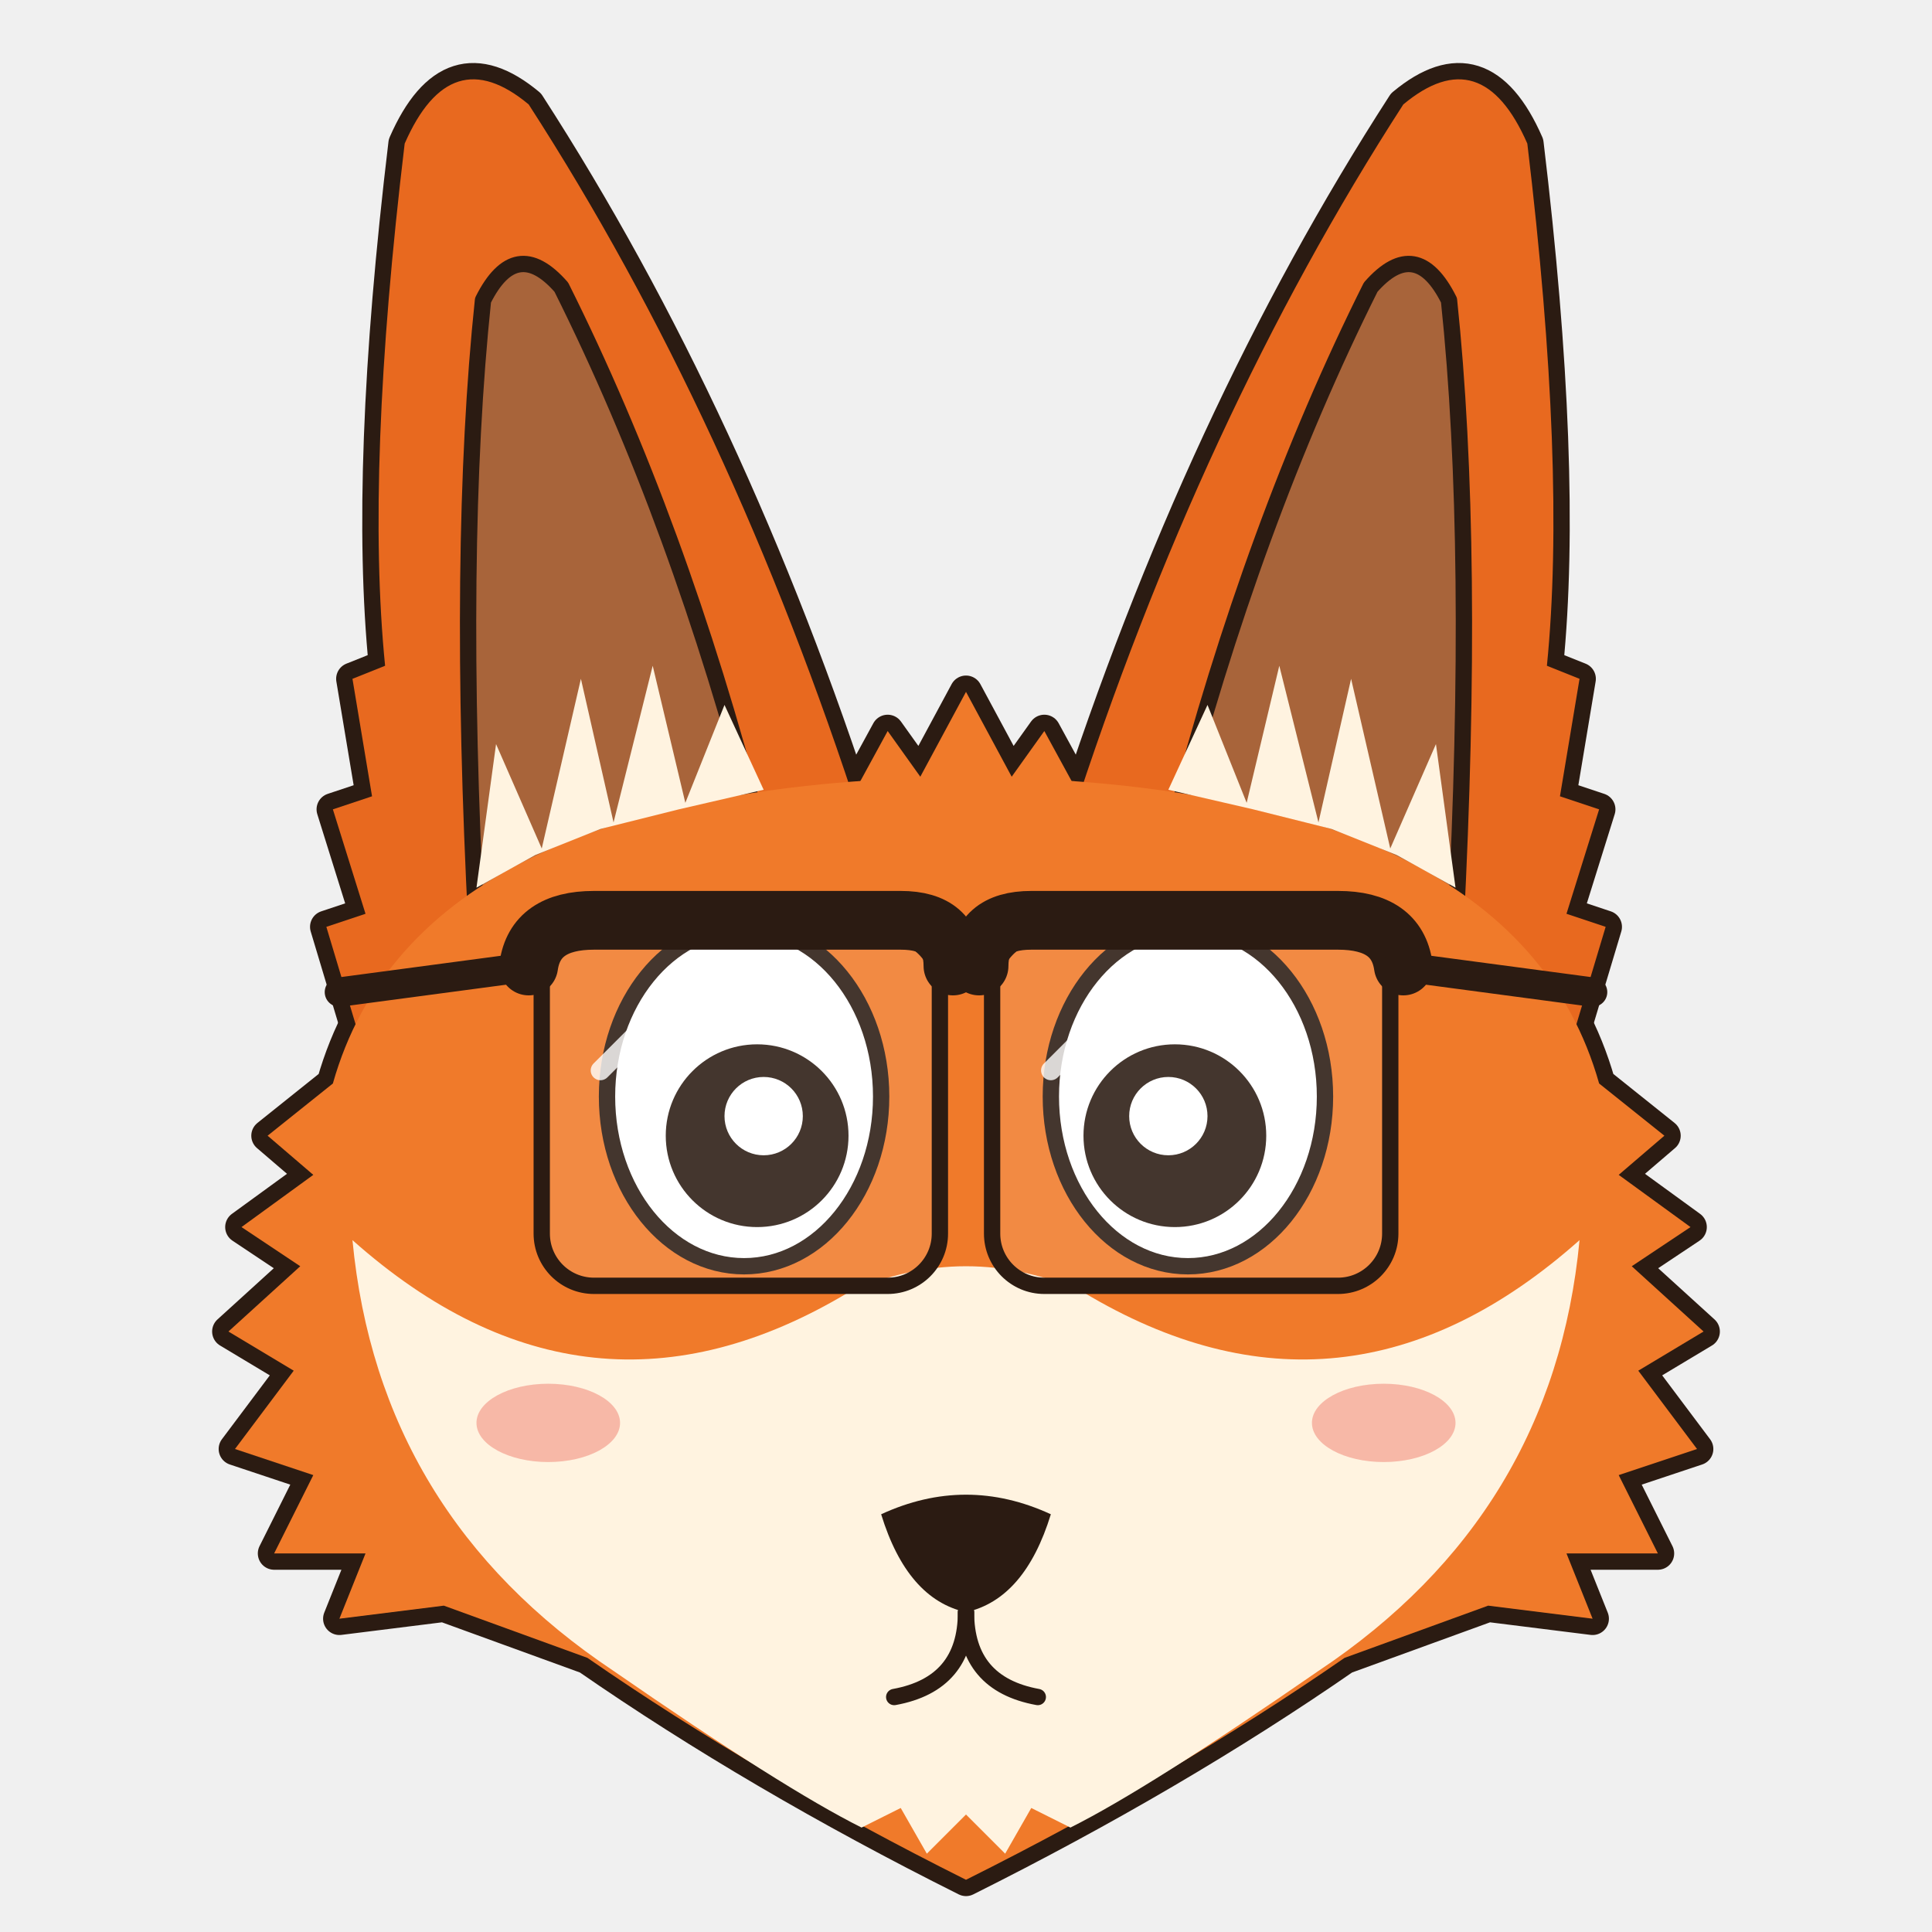
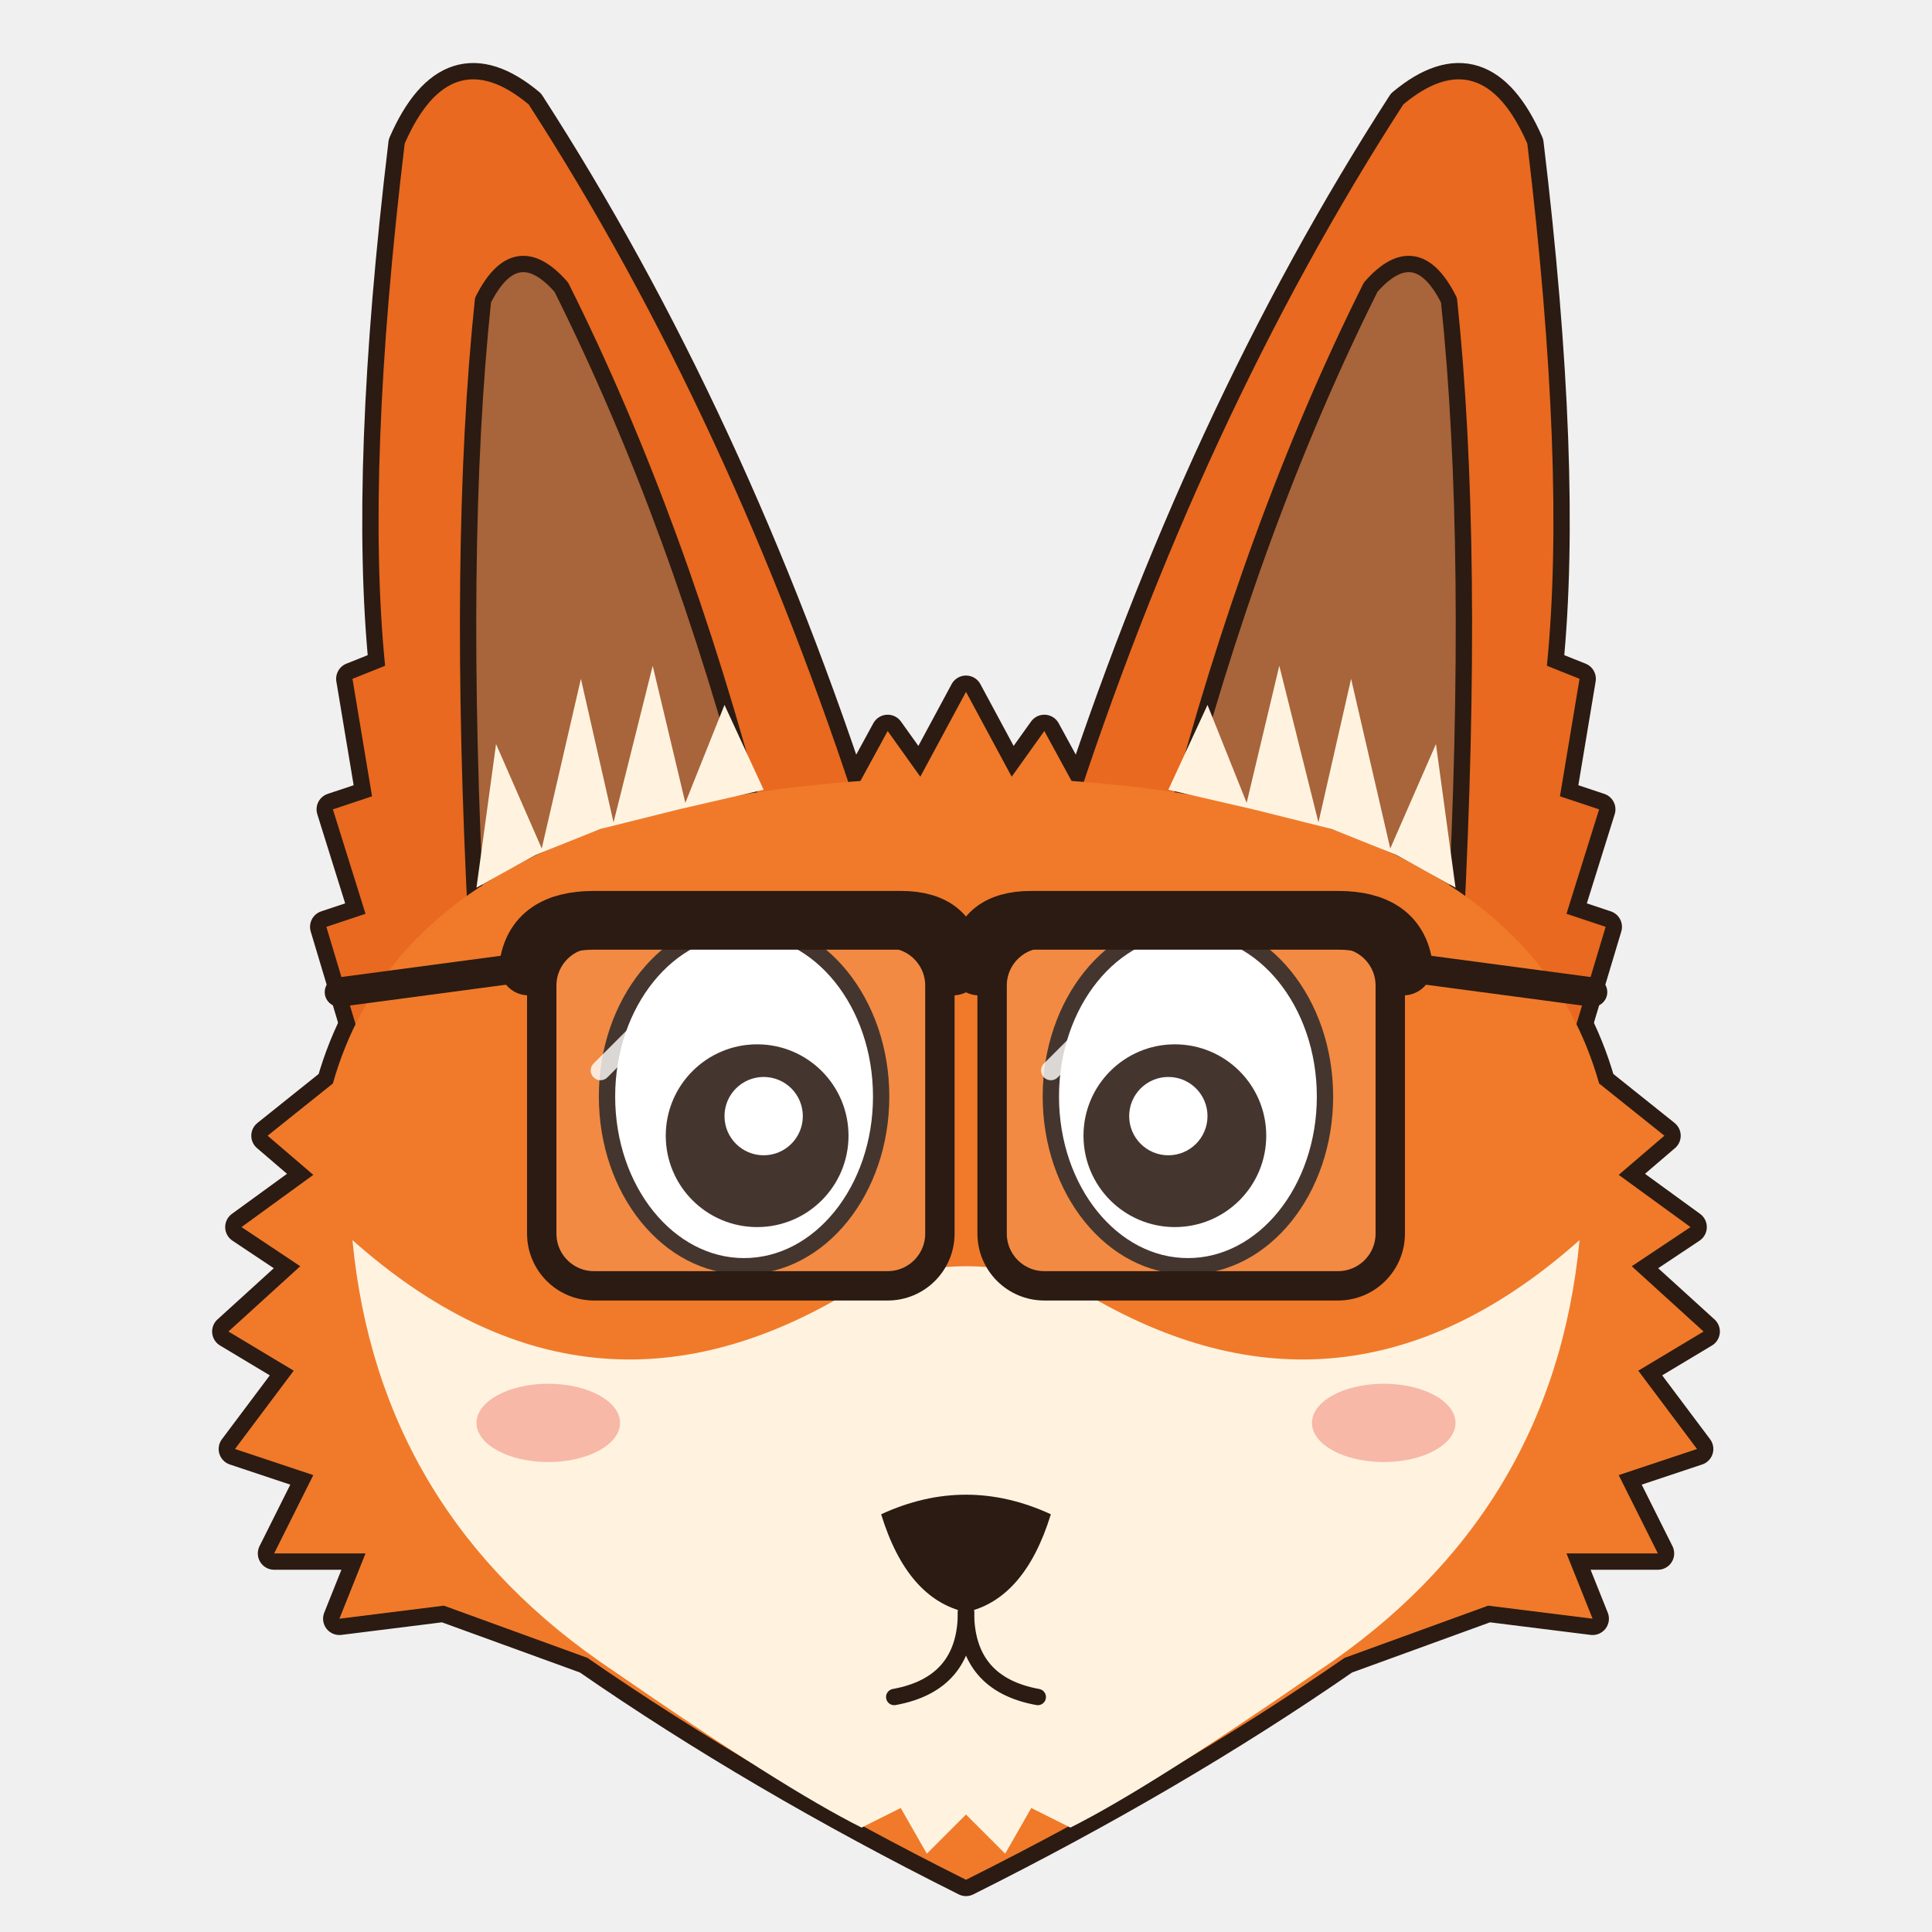
<svg xmlns="http://www.w3.org/2000/svg" viewBox="192 24 296 296" width="512" height="512" role="img">
  <g fill="#2B1B12" stroke="#2B1B12" stroke-width="5" stroke-linejoin="round">
    <path d="M248 186 L242 166 L248 164 L243 148 L249 146 L246 128 L251 126 Q248 96 254 46 Q261 30 273 40 Q304 88 324 150 Z" />
    <path d="M432 186 L438 166 L432 164 L437 148 L431 146 L434 128 L429 126 Q432 96 426 46 Q419 30 407 40 Q376 88 356 150 Z" />
    <path d="M340 143 Q424 144 437 190 L447 198 L440 204 L451 212 L442 218 L453 228 L443 234 L452 246 L440 250 L446 262 L432 262 L436 272 L420 270 L398 278 Q372 296 340 312 Q308 296 282 278 L260 270 L244 272 L248 262 L234 262 L240 250 L228 246 L237 234 L227 228 L238 218 L229 212 L240 204 L233 198 L243 190 Q256 144 340 143 Z" />
    <path d="M322 147 L328 136 L333 143 L340 130 L347 143 L352 136 L358 147 Z" />
  </g>
  <path d="M248 186 L242 166 L248 164 L243 148 L249 146 L246 128 L251 126 Q248 96 254 46 Q261 30 273 40 Q304 88 324 150 Z" fill="#E8691F" />
  <path d="M432 186 L438 166 L432 164 L437 148 L431 146 L434 128 L429 126 Q432 96 426 46 Q419 30 407 40 Q376 88 356 150 Z" fill="#E8691F" />
  <path d="M265 166 Q262 108 266 70 Q271 60 278 68 Q296 104 308 150 Z" fill="#A8643A" stroke="#2B1B12" stroke-width="2.5" stroke-linejoin="round" />
  <path d="M415 166 Q418 108 414 70 Q409 60 402 68 Q384 104 372 150 Z" fill="#A8643A" stroke="#2B1B12" stroke-width="2.5" stroke-linejoin="round" />
  <path d="M340 143 Q424 144 437 190 L447 198 L440 204 L451 212 L442 218 L453 228 L443 234 L452 246 L440 250 L446 262 L432 262 L436 272 L420 270 L398 278 Q372 296 340 312 Q308 296 282 278 L260 270 L244 272 L248 262 L234 262 L240 250 L228 246 L237 234 L227 228 L238 218 L229 212 L240 204 L233 198 L243 190 Q256 144 340 143 Z" fill="#F07A2A" />
  <path d="M265 160 L268 138 L275 154 L281 128 L286 150 L292 126 L297 147 L303 132 L309 145 L296 148 L284 151 L274 155 Z" fill="#FFF3E0" />
  <path d="M415 160 L412 138 L405 154 L399 128 L394 150 L388 126 L383 147 L377 132 L371 145 L384 148 L396 151 L406 155 Z" fill="#FFF3E0" />
  <path d="M322 147 L328 136 L333 143 L340 130 L347 143 L352 136 L358 147 Z" fill="#F07A2A" />
  <path d="M246 214 Q282 246 322 222 Q340 214 358 222 Q398 246 434 214 Q430 256 394 280 Q368 298 356 304 L350 301 L346 308 L340 302 L334 308 L330 301 L324 304 Q312 298 286 280 Q250 256 246 214 Z" fill="#FFF3E0" />
  <ellipse cx="306" cy="192" rx="21" ry="26" fill="#FFFFFF" stroke="#2B1B12" stroke-width="2.5" />
  <ellipse cx="374" cy="192" rx="21" ry="26" fill="#FFFFFF" stroke="#2B1B12" stroke-width="2.5" />
  <circle cx="308" cy="198" r="14" fill="#2B1B12" />
  <circle cx="372" cy="198" r="14" fill="#2B1B12" />
  <circle cx="309" cy="195" r="6" fill="#FFFFFF" />
  <circle cx="371" cy="195" r="6" fill="#FFFFFF" />
  <ellipse cx="276" cy="242" rx="11" ry="6" fill="#F4A08F" opacity="0.7" />
  <ellipse cx="404" cy="242" rx="11" ry="6" fill="#F4A08F" opacity="0.7" />
  <path d="M327 256 Q340 250 353 256 Q349 269 340 271 Q331 269 327 256 Z" fill="#2B1B12" />
  <path d="M340 271 Q340 282 329 284" fill="none" stroke="#2B1B12" stroke-width="2.5" stroke-linecap="round" />
  <path d="M340 271 Q340 282 351 284" fill="none" stroke="#2B1B12" stroke-width="2.5" stroke-linecap="round" />
  <g fill="none" stroke="#2B1B12" stroke-linecap="round" stroke-linejoin="round">
-     <rect x="275" y="167" width="61" height="54" rx="8" fill="#FFFFFF" fill-opacity="0.12" stroke-width="2.5" />
-     <rect x="344" y="167" width="61" height="54" rx="8" fill="#FFFFFF" fill-opacity="0.12" stroke-width="2.5" />
+     <rect x="275" y="167" width="61" height="54" rx="8" fill="#FFFFFF" fill-opacity="0.12" stroke-width="4.5" />
+     <rect x="344" y="167" width="61" height="54" rx="8" fill="#FFFFFF" fill-opacity="0.12" stroke-width="4.5" />
    <path d="M273 172 Q274 165 283 165 L330 165 Q338 165 338 172" stroke-width="9" />
    <path d="M342 172 Q342 165 350 165 L397 165 Q406 165 407 172" stroke-width="9" />
    <path d="M338 170 Q340 166 342 170" stroke-width="5" />
    <path d="M274 172 L244 176" stroke-width="4.5" />
    <path d="M406 172 L436 176" stroke-width="4.5" />
  </g>
  <path d="M284 188 L296 176" fill="none" stroke="#FFFFFF" stroke-width="3" stroke-linecap="round" opacity="0.8" />
  <path d="M353 188 L365 176" fill="none" stroke="#FFFFFF" stroke-width="3" stroke-linecap="round" opacity="0.8" />
</svg>
